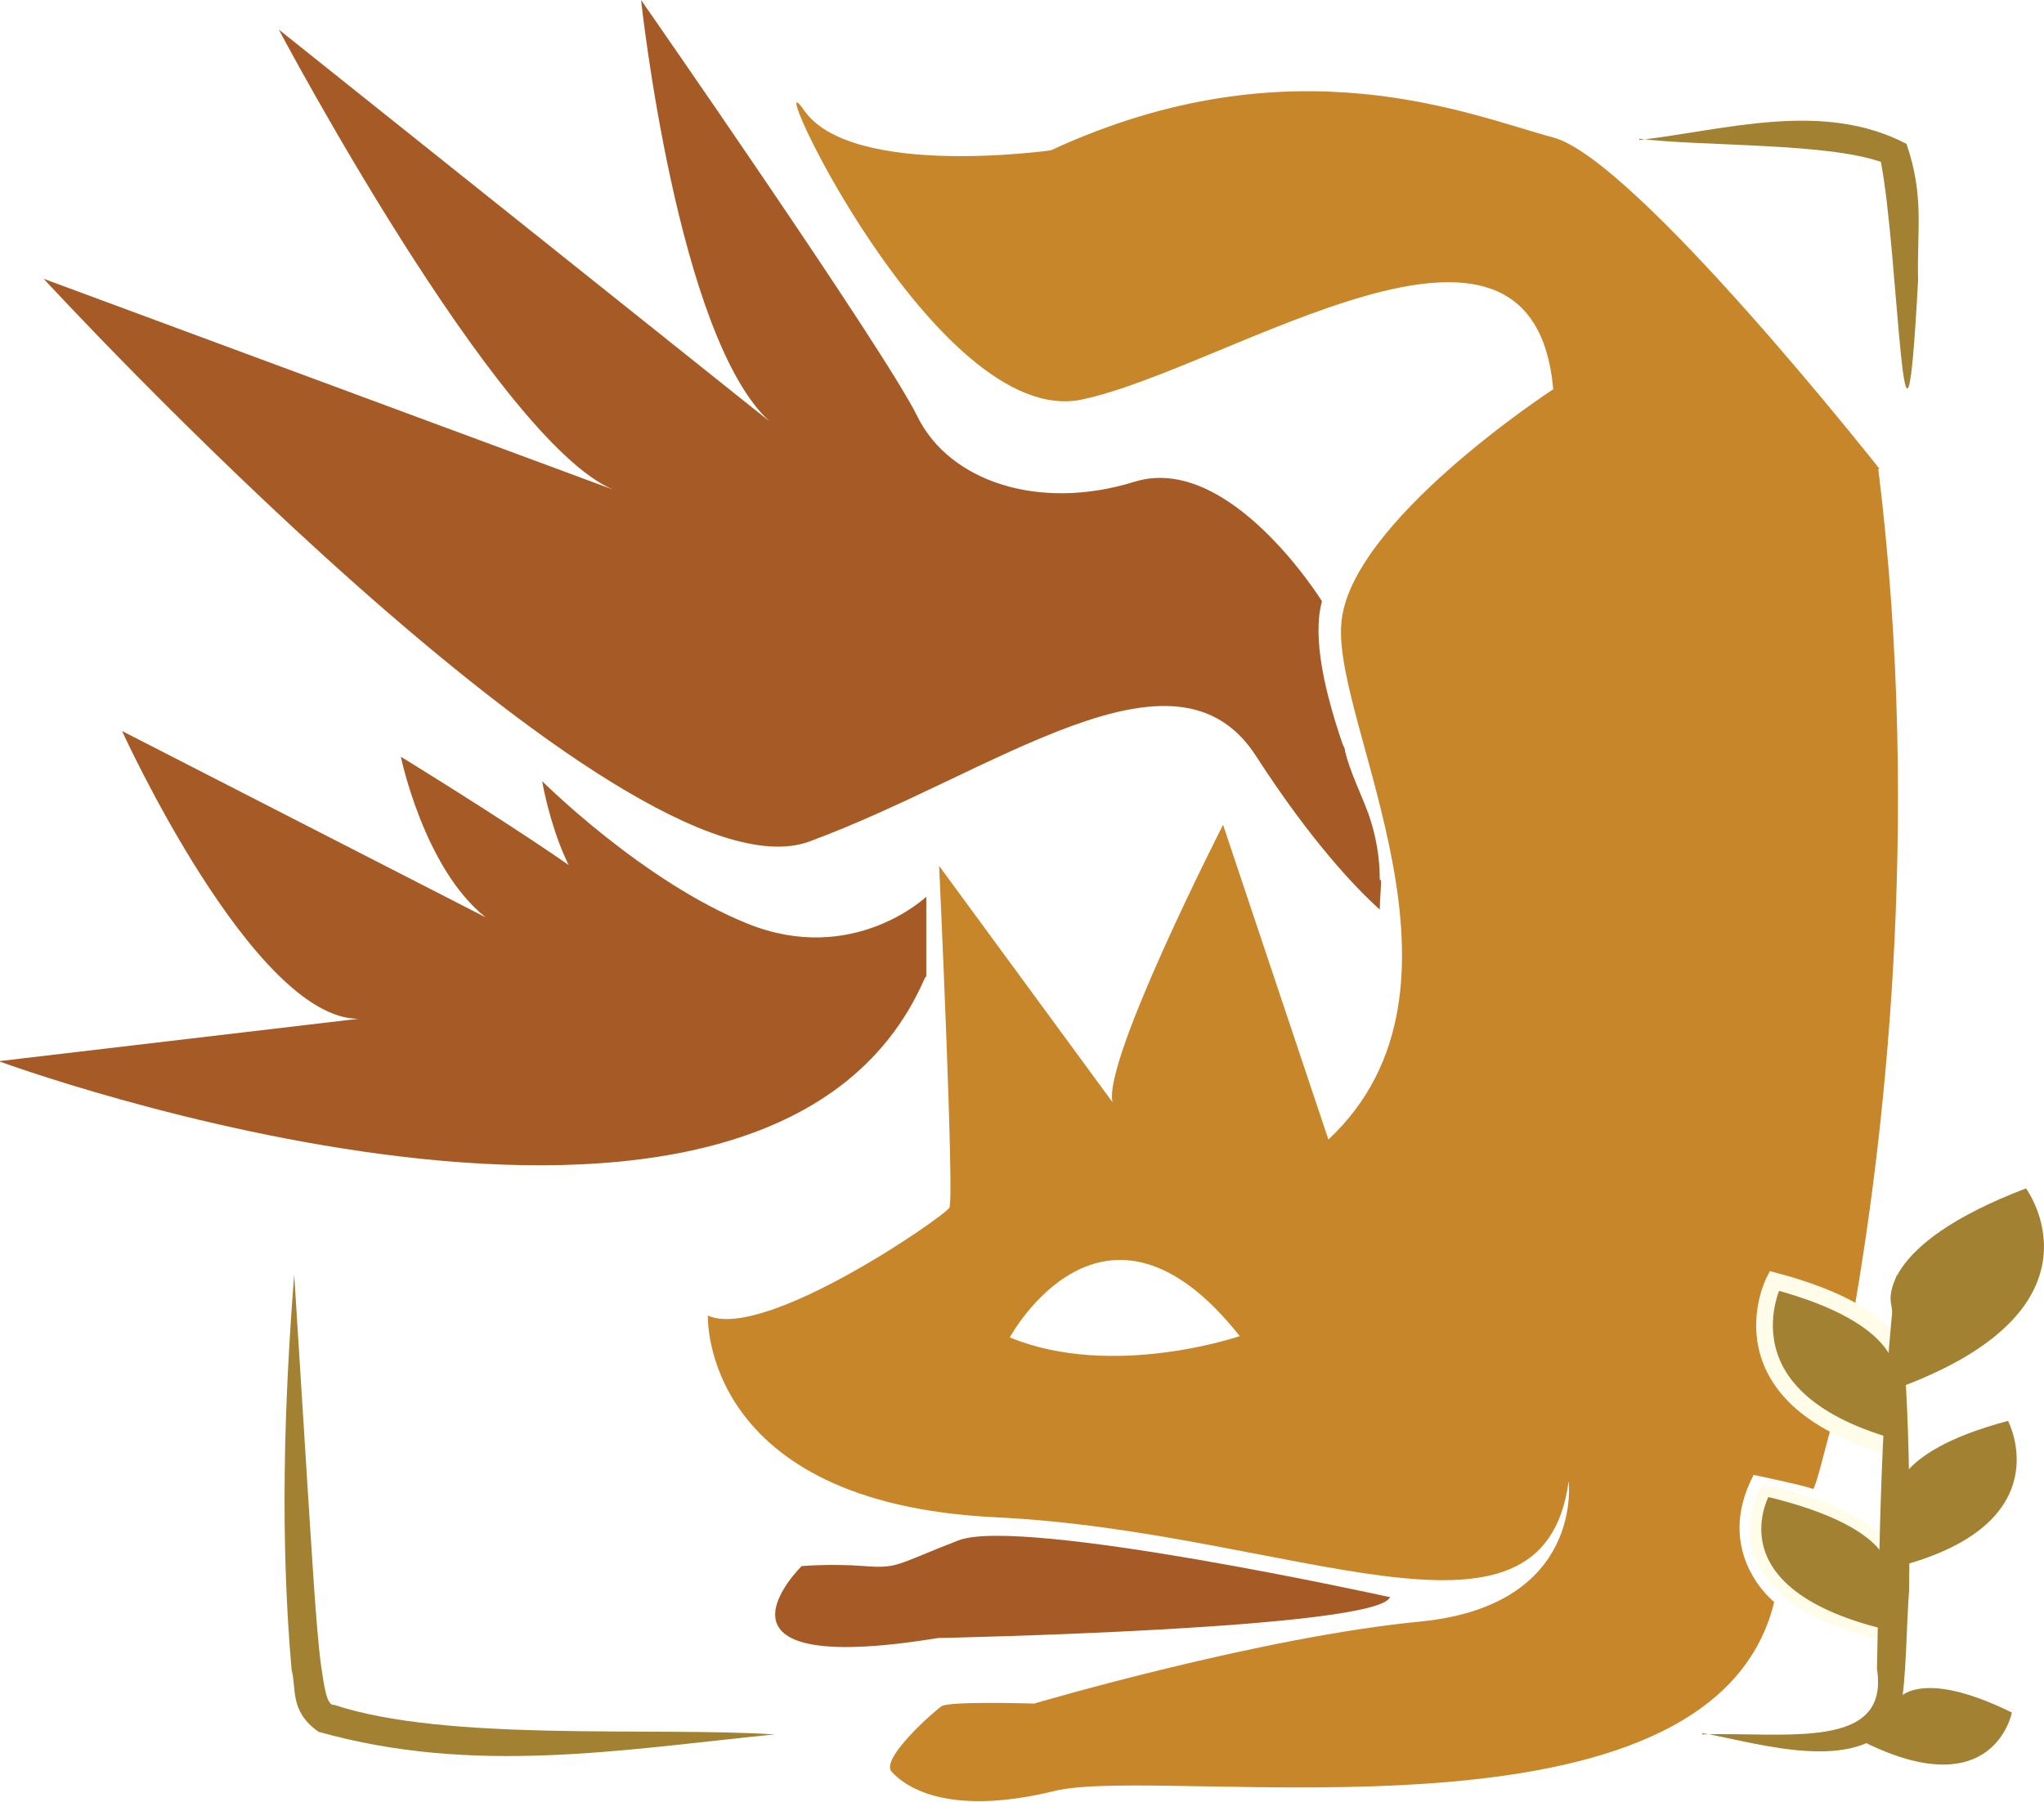
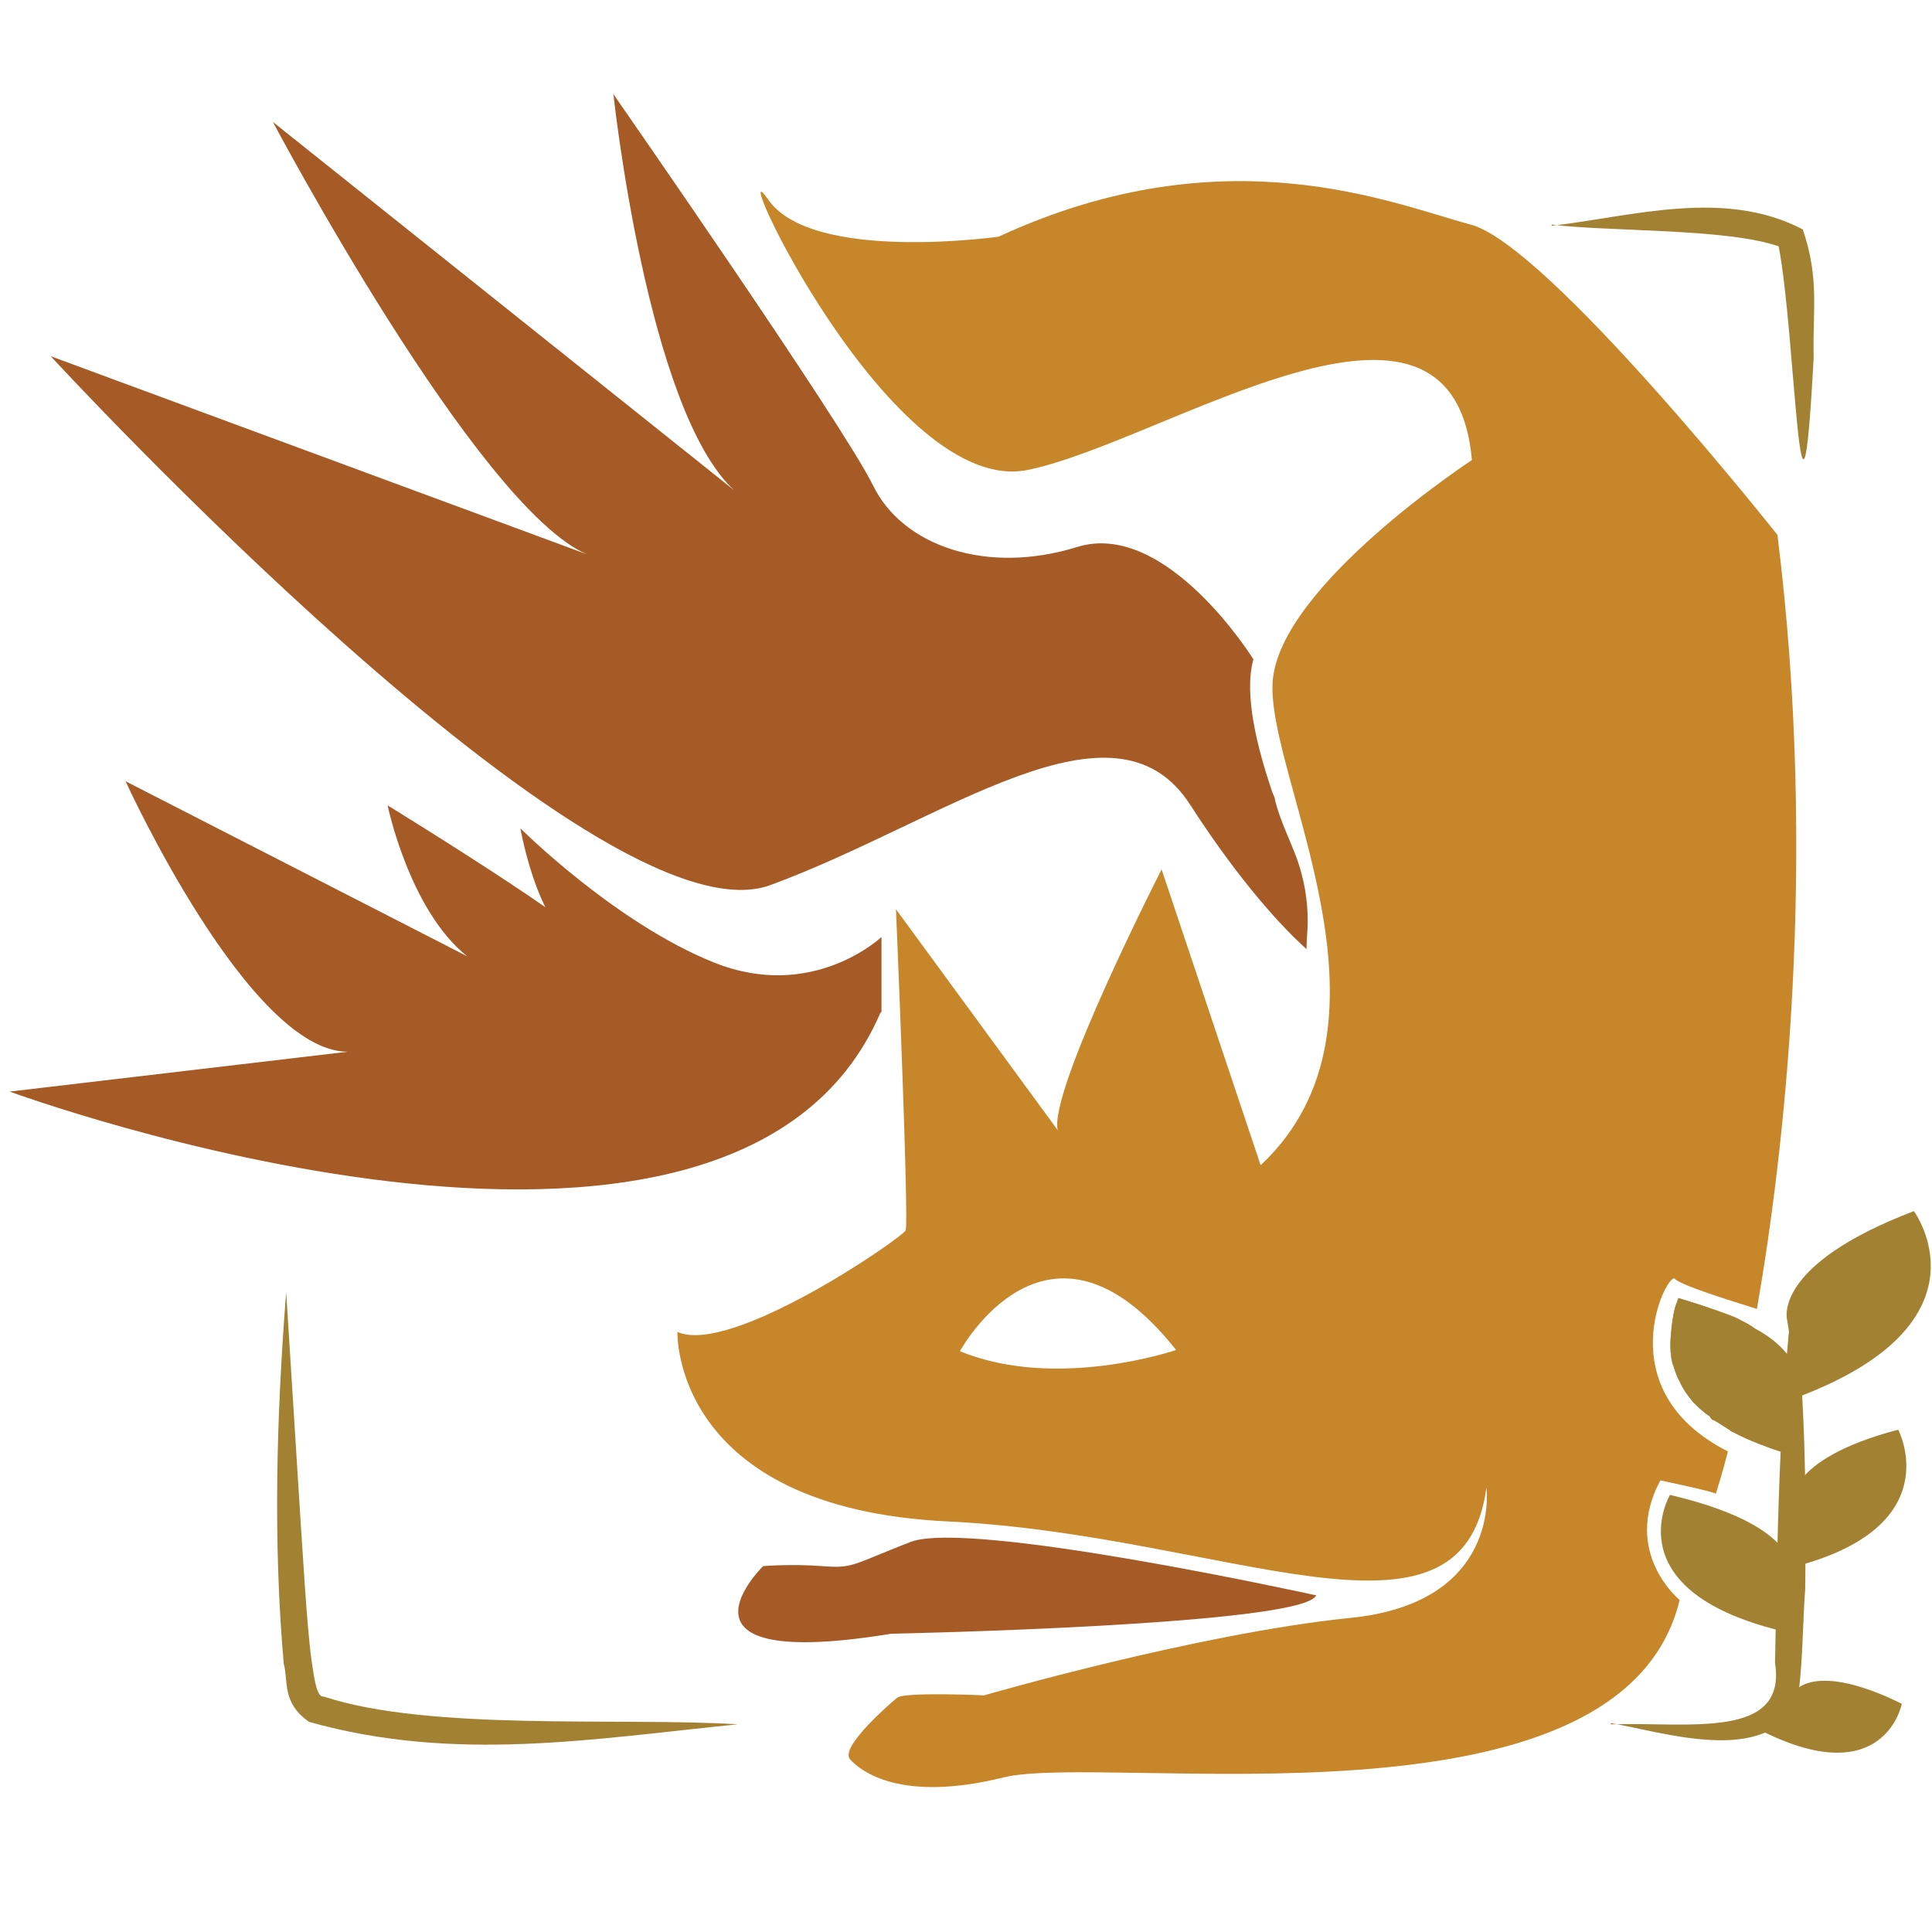
- <svg xmlns="http://www.w3.org/2000/svg" id="Layer_1" data-name="Layer 1" viewBox="0 0 15.91 14.02">
+ <svg xmlns="http://www.w3.org/2000/svg" id="Layer_1" version="1.1" viewBox="0 0 16 16">
  <defs>
    <style>
-       .cls-1 {
-         stroke-width: .13px;
+       .st0 {
+         fill: #c7862a;
      }

-       .cls-1, .cls-2, .cls-3 {
+       .st1 {
        fill: #a38133;
      }

-       .cls-1, .cls-3 {
-         stroke: #fffce9;
-         stroke-miterlimit: 10;
-       }
- 
-       .cls-4 {
-         fill: #c7862a;
-       }
- 
-       .cls-5 {
+       .st2 {
        fill: #a65b26;
-       }
- 
-       .cls-3 {
-         stroke-width: .09px;
      }
    </style>
  </defs>
-   <path class="cls-4" d="M14.63,3.65s-1.9-2.41-2.54-2.58c-.64-.17-2.03-.77-3.91.1,0,0-1.55.22-1.92-.31-.37-.53,1.02,2.49,2.16,2.25,1.14-.24,3.51-1.88,3.67-.08,0,0-1.6,1.04-1.65,1.83-.06.79,1.16,2.83-.1,4.01l-.82-2.45s-.94,1.84-.86,2.16l-1.35-1.84s.12,2.59.08,2.66c-.04.07-1.44,1.04-1.88.84,0,0-.06,1.46,2.24,1.57,2.3.11,4.26,1.2,4.46-.28,0,0,.12.96-1.14,1.09-1.26.12-3.02.64-3.02.64,0,0-.66-.02-.72.02-.06.04-.48.41-.39.51.09.1.41.36,1.27.15.86-.21,5.11.54,5.6-1.47,0,0-.48-.38-.16-.99,0,0,.43.09.46.11.02.01.1-.33.15-.51.01-.06.02-.11.02-.11,0,0,.07-.27.15-.76.21-1.21.54-3.73.19-6.56ZM7.86,10.41s.73-1.35,1.79-.01c0,0-.99.34-1.79.01Z" />
-   <path class="cls-5" d="M10.81,12.43s-2.86-.63-3.35-.44-.47.22-.73.2-.49,0-.49,0c0,0-.9.88,1.06.56,0,0,3.44-.07,3.52-.32Z" />
-   <path class="cls-5" d="M10.74,6.85c0-.18-.03-.35-.09-.52-.06-.16-.14-.32-.18-.48,0-.02-.01-.04-.02-.06-.13-.38-.24-.82-.16-1.11,0,0-.72-1.16-1.46-.93s-1.44,0-1.69-.51c-.25-.51-2.15-3.24-2.15-3.24,0,0,.28,2.62,1,3.28L2.17.23s1.69,3.19,2.6,3.58L.34,2.17s4.52,4.91,5.96,4.38c1.44-.53,2.85-1.65,3.48-.66.42.65.77,1.02.96,1.19,0-.08.01-.16.01-.23Z" />
-   <path class="cls-5" d="M7.21,7.6v-.62s-.57.54-1.39.21-1.6-1.11-1.6-1.11c0,0,.16.95.59,1.03s-1.69-1.22-1.69-1.22c0,0,.18.87.66,1.25l-2.83-1.45s1.02,2.24,1.84,2.24l-2.8.33s5.98,2.2,7.21-.65Z" />
-   <path class="cls-3" d="M14.72,12.74l.02-.52s.06-.37-1-.62c0,0-.48.81.98,1.14Z" />
-   <path class="cls-2" d="M14.75,12.2v-.52s-.07-.37.88-.62c0,0,.43.81-.88,1.14Z" />
-   <path class="cls-2" d="M14.51,13.56l.26-.33s.16-.26.89.1c0,0-.14.73-1.15.23Z" />
-   <path class="cls-1" d="M14.79,11.28l.02-.6s.06-.43-1-.71c0,0-.48.93.98,1.31Z" />
-   <path class="cls-2" d="M14.82,10.78l-.1-.63s-.13-.45,1.05-.9c0,0,.68.92-.96,1.54Z" />
-   <path class="cls-2" d="M6.03,13.5c-1.2.12-2.34.32-3.55-.02-.23-.16-.17-.34-.21-.48-.09-1.02-.06-2.06.02-3.08,0,0,.11,1.75.11,1.75.02.29.06,1.02.1,1.3.02.13.04.31.1.3.88.29,2.47.17,3.43.23h0Z" />
-   <path class="cls-2" d="M12.76,1.09c.68-.08,1.43-.31,2.08.03.14.41.08.67.09,1.06-.11,2.06-.15-.21-.29-.92-.43-.15-1.4-.12-1.88-.18h0Z" />
-   <path class="cls-2" d="M13.25,13.5c.65-.02,1.46.13,1.36-.51.02-1.02.03-2.05.15-3.07.1.82.11,1.64.1,2.46-.02.23-.02.71-.07.94-.26.53-1.12.24-1.54.17h0Z" />
+   <g>
+     <path class="st0" d="M14.72,4.43s-1.9-2.4-2.54-2.57-2.03-.77-3.91.1c0,0-1.55.22-1.91-.31-.37-.53,1.02,2.49,2.16,2.24,1.14-.24,3.51-1.87,3.67-.08,0,0-1.59,1.04-1.65,1.83-.06.78,1.16,2.83-.1,4.01l-.82-2.45s-.94,1.84-.86,2.16l-1.34-1.83s.11,2.59.08,2.66c-.04.07-1.45,1.04-1.89.84,0,0-.05,1.46,2.24,1.57,2.3.11,4.26,1.2,4.46-.28,0,0,.13.96-1.14,1.08-1.26.13-3.02.64-3.02.64,0,0-.66-.03-.72.02-.05.04-.48.41-.39.51.09.1.42.36,1.27.15.86-.21,5.12.53,5.6-1.47,0,0-.48-.39-.16-.99,0,0,.43.09.46.11,0,0,.06-.19.1-.35-1.01-.51-.5-1.49-.44-1.43.05.06.59.22.68.25.22-1.26.51-3.69.17-6.41ZM7.95,11.19s.73-1.35,1.79-.01c0,0-.99.34-1.79.01ZM13.9,10.75s-.01.02-.01.03c-.02.04-.04.13-.05.25,0,.1,0,.18.01.26.02.05.03.1.06.15.03.07.07.12.11.17.04.04.08.08.14.12.01.02.02.03.03.03.04.02.08.05.13.08.02.02.03.02.03.02.02-.07.03-.11.03-.11,0,0,.07-.27.15-.75-.04-.03-.1-.06-.16-.09-.2-.08-.47-.16-.47-.16Z" />
+     <path class="st2" d="M10.89,13.21s-2.86-.63-3.35-.44-.47.22-.73.2-.49,0-.49,0c0,0-.9.88,1.06.56,0,0,3.44-.07,3.52-.32Z" />
+     <path class="st2" d="M10.83,7.63c0-.18-.03-.35-.09-.52-.06-.16-.14-.32-.18-.48,0-.02-.01-.04-.02-.06-.13-.38-.24-.82-.16-1.11,0,0-.72-1.16-1.46-.93s-1.44,0-1.69-.51c-.25-.51-2.15-3.24-2.15-3.24,0,0,.28,2.62,1,3.28L2.26,1.01s1.69,3.19,2.6,3.58L.42,2.95s4.52,4.91,5.96,4.38c1.44-.53,2.85-1.65,3.48-.66.42.65.77,1.02.96,1.19,0-.08.01-.16.01-.23Z" />
+     <path class="st2" d="M7.3,8.38v-.62s-.57.54-1.39.21-1.6-1.11-1.6-1.11c0,0,.16.95.59,1.03s-1.69-1.22-1.69-1.22c0,0,.18.87.66,1.25l-2.83-1.45s1.02,2.24,1.84,2.24l-2.8.33s5.98,2.2,7.21-.65Z" />
+     <path class="st1" d="M14.81,13.52l.02-.52s.06-.37-1-.62c0,0-.48.81.98,1.14Z" />
+     <path class="st1" d="M14.84,12.98v-.52s-.07-.37.88-.62c0,0,.43.81-.88,1.14Z" />
+     <path class="st1" d="M14.6,14.34l.26-.33s.16-.26.89.1c0,0-.14.73-1.15.23Z" />
+     <path class="st1" d="M14.9,11.46v.1l-.02.5s-.04-.01-.05-.01c-.19-.06-.35-.12-.48-.19,0,0,0,0-.03-.02-.05-.03-.09-.06-.13-.08-.01,0-.02-.01-.03-.03-.06-.04-.1-.08-.14-.12-.04-.05-.08-.1-.11-.17-.03-.05-.04-.1-.06-.15-.02-.08-.02-.17-.01-.26.01-.11.03-.21.05-.25,0-.01.01-.02.01-.03,0,0,.27.08.47.16.06.03.12.06.16.09.17.09.26.19.31.27,0,.01,0,.02.02.03h0c.05.1.04.16.04.16Z" />
+     <path class="st1" d="M14.9,11.56l-.1-.63s-.13-.45,1.05-.9c0,0,.68.92-.96,1.54Z" />
+     <path class="st1" d="M6.11,14.28c-1.2.12-2.34.32-3.55-.02-.23-.16-.17-.34-.21-.48-.09-1.02-.06-2.06.02-3.08,0,0,.11,1.75.11,1.75.02.29.06,1.02.1,1.3.02.13.04.31.1.3.88.29,2.47.17,3.43.23h0Z" />
+     <path class="st1" d="M12.85,1.87c.68-.08,1.43-.31,2.08.03.14.41.08.67.09,1.06-.11,2.06-.15-.21-.29-.92-.43-.15-1.4-.12-1.88-.18h0Z" />
+     <path class="st1" d="M13.34,14.28c.65-.02,1.46.13,1.36-.51.02-1.02.03-2.05.15-3.07.1.82.11,1.64.1,2.46-.02.23-.02.71-.07.94-.26.53-1.12.24-1.54.17h0Z" />
+   </g>
+   <path class="st0" d="M13.84,11.03c0,.08-.01.16.01.26-.02-.08-.02-.17-.01-.26Z" />
+   <path class="st0" d="M13.89,10.78c-.03.09-.04.17-.05.25.01-.11.03-.21.05-.25Z" />
</svg>
